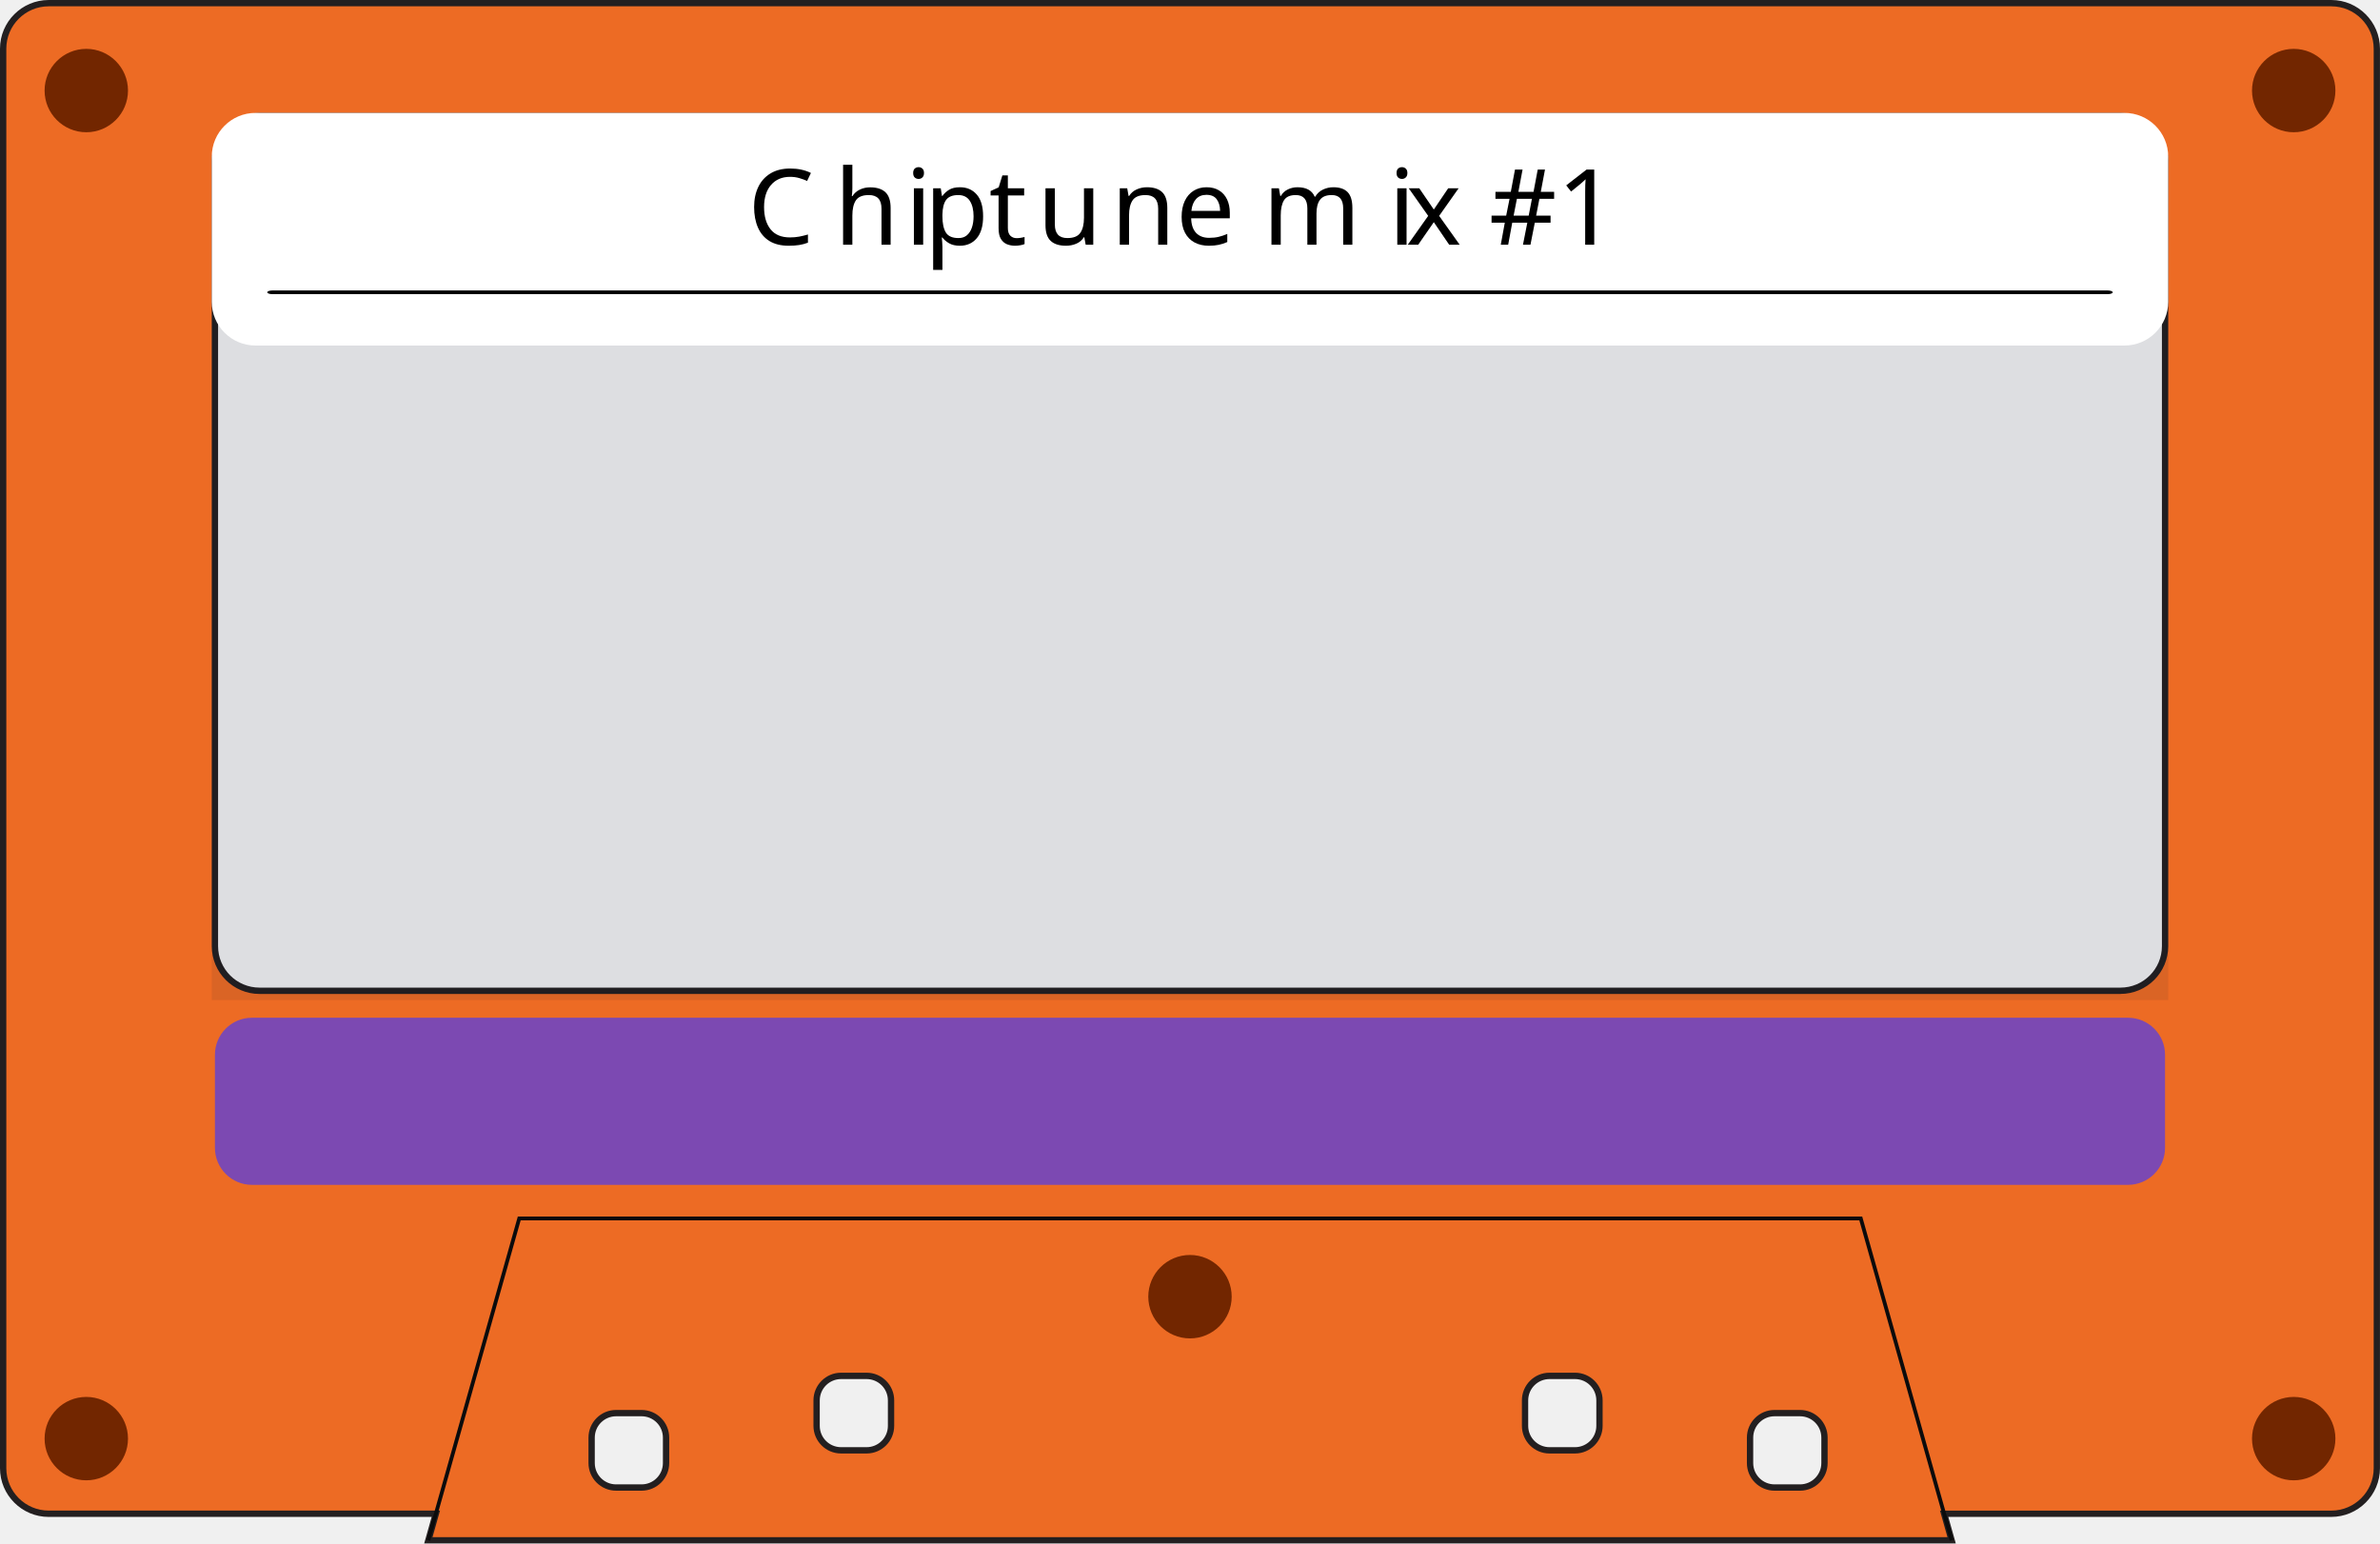
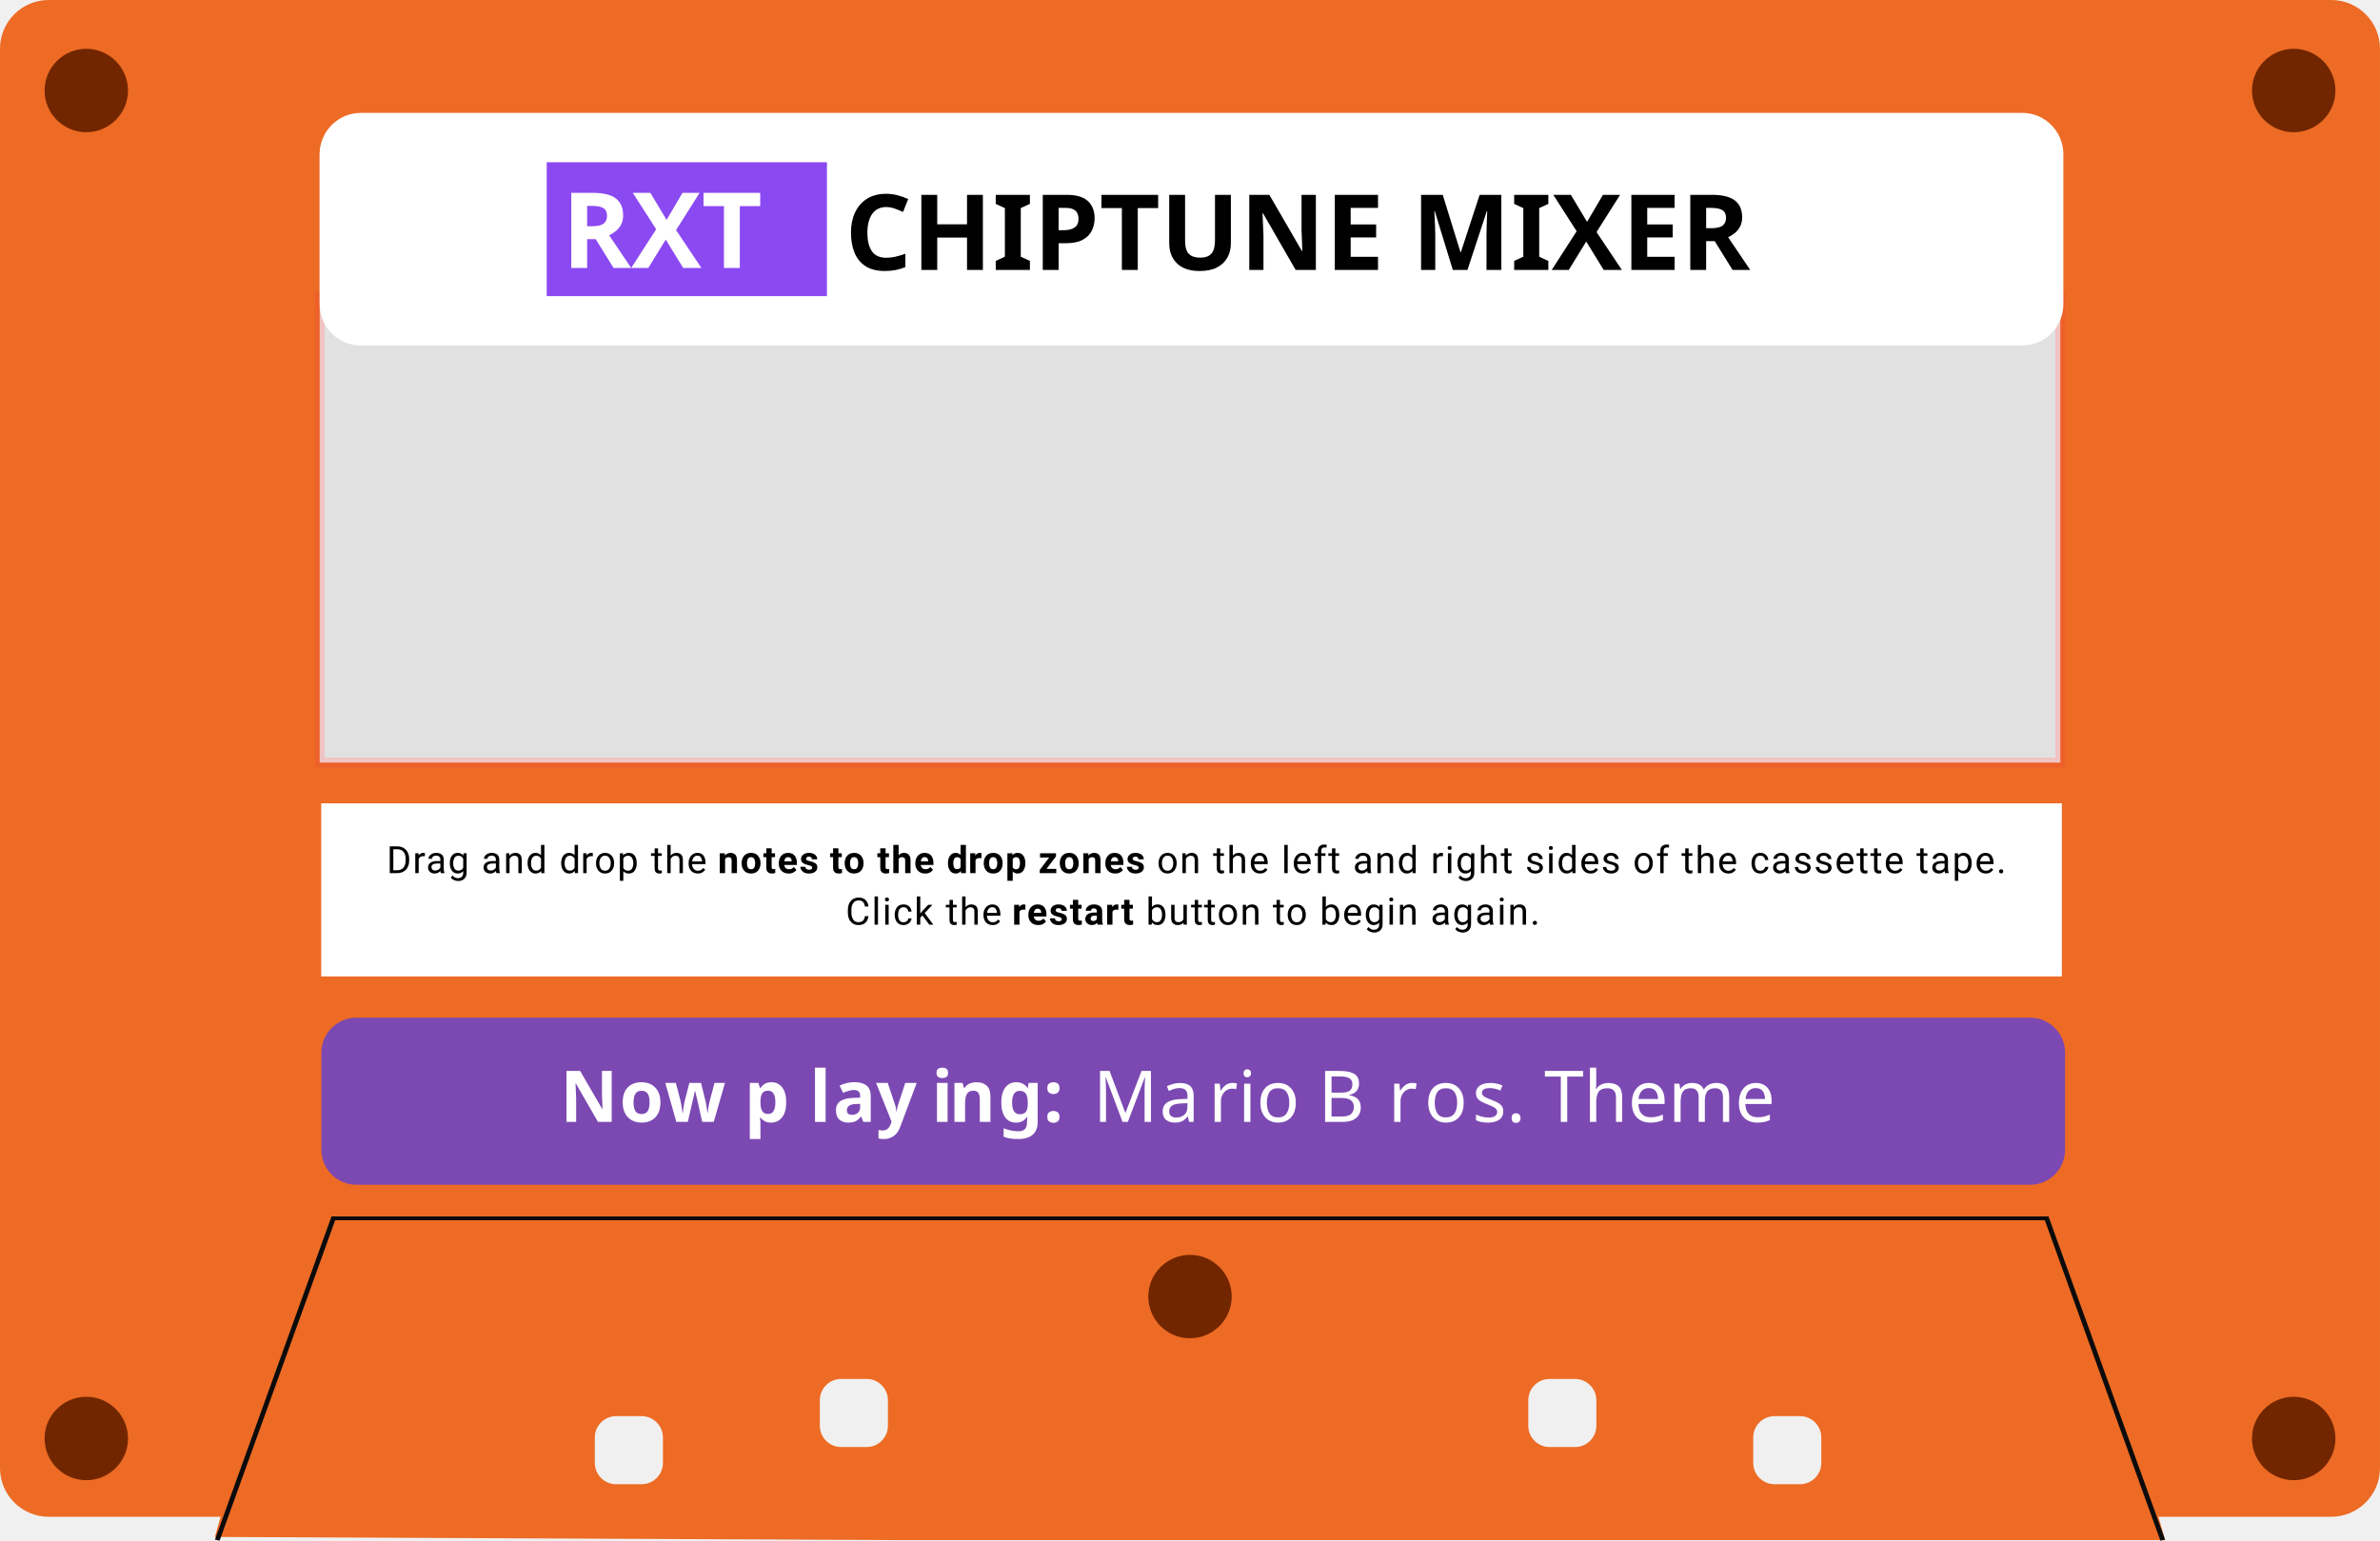
- <svg xmlns="http://www.w3.org/2000/svg" id="Layer_2" data-name="Layer 2" viewBox="0 0 814.45 528.22">
+ <svg xmlns="http://www.w3.org/2000/svg" id="Layer_2" data-name="Layer 2" viewBox="0 0 1200.38 777.19">
  <defs>
    <style>
-       .cls-1 {
+       .cls-1, .cls-2, .cls-3, .cls-4 {
        fill: #fff;
      }

-       .cls-2 {
+       .cls-5, .cls-6, .cls-7 {
+         font-family: Roboto-Regular, Roboto;
+       }
+ 
+       .cls-5, .cls-8 {
+         letter-spacing: .04em;
+       }
+ 
+       .cls-9 {
+         letter-spacing: 0em;
+       }
+ 
+       .cls-10 {
+         letter-spacing: .03em;
+       }
+ 
+       .cls-10, .cls-2, .cls-4, .cls-11, .cls-12, .cls-8, .cls-13, .cls-14, .cls-15 {
+         font-weight: 700;
+       }
+ 
+       .cls-10, .cls-11, .cls-12, .cls-8, .cls-13, .cls-14 {
+         font-family: Roboto-Bold, Roboto;
+       }
+ 
+       .cls-2, .cls-3 {
+         font-size: 36px;
+       }
+ 
+       .cls-2, .cls-4, .cls-15 {
+         font-family: Orbitron-Bold, Orbitron;
+       }
+ 
+       .cls-3 {
        font-family: Orbitron-Regular, Orbitron;
-         font-size: 36px;
-       }
- 
-       .cls-3 {
-         letter-spacing: -.04em;
-       }
- 
-       .cls-4 {
+       }
+ 
+       .cls-6 {
+         letter-spacing: .02em;
+       }
+ 
+       .cls-16 {
+         letter-spacing: 0em;
+       }
+ 
+       .cls-7 {
+         letter-spacing: .03em;
+       }
+ 
+       .cls-17 {
        letter-spacing: -.02em;
      }

-       .cls-5 {
-         letter-spacing: 0em;
-       }
- 
-       .cls-6 {
+       .cls-18 {
+         fill: #b2b2b2;
+         opacity: .25;
+         stroke: #ef4136;
+         stroke-miterlimit: 10;
+         stroke-width: 5px;
+       }
+ 
+       .cls-4, .cls-15 {
+         font-size: 53.06px;
+       }
+ 
+       .cls-19 {
        fill: #7c49b2;
      }

-       .cls-7 {
+       .cls-20 {
+         letter-spacing: 0em;
+       }
+ 
+       .cls-21 {
+         fill: #8b49f2;
+       }
+ 
+       .cls-22 {
+         font-size: 19px;
+       }
+ 
+       .cls-23 {
        fill: #722600;
      }

-       .cls-8 {
+       .cls-24 {
+         letter-spacing: 0em;
+       }
+ 
+       .cls-25 {
        fill: #ed6b24;
      }

-       .cls-9 {
-         fill: #000b30;
-         opacity: .08;
-       }
- 
-       .cls-10 {
+       .cls-11 {
+         letter-spacing: .06em;
+       }
+ 
+       .cls-12 {
+         letter-spacing: .02em;
+       }
+ 
+       .cls-13 {
+         letter-spacing: .02em;
+       }
+ 
+       .cls-26 {
        fill: #0b0b0c;
      }

-       .cls-11 {
-         fill: #231f20;
-       }
- 
-       .cls-12 {
-         letter-spacing: 0em;
+       .cls-14 {
+         letter-spacing: .03em;
+       }
+ 
+       .cls-27 {
+         letter-spacing: -.06em;
+       }
+ 
+       .cls-28 {
+         letter-spacing: .02em;
      }
    </style>
  </defs>
  <g id="Layer_1-2" data-name="Layer 1">
    <g>
      <g>
-         <path class="cls-8" d="m797.77,1.08H16.67C8.1,1.08,1.08,8.1,1.08,16.67v485.8c0,8.58,7.02,15.59,15.59,15.59h132.48l-2.56,9.07h521.27l-2.56-9.07h132.48c8.58,0,15.59-7.02,15.59-15.59V16.67c0-8.58-7.02-15.59-15.59-15.59ZM227.93,500.71c0,4.6-3.77,8.37-8.37,8.37h-8.73c-4.6,0-8.37-3.77-8.37-8.37v-8.73c0-4.6,3.77-8.37,8.37-8.37h8.73c4.6,0,8.37,3.77,8.37,8.37v8.73Zm76.99-12.74c0,4.61-3.77,8.37-8.37,8.37h-8.73c-4.61,0-8.37-3.77-8.37-8.37v-8.73c0-4.6,3.77-8.37,8.37-8.37h8.73c4.6,0,8.37,3.77,8.37,8.37v8.73Zm242.43,0c0,4.61-3.77,8.37-8.37,8.37h-8.73c-4.6,0-8.37-3.77-8.37-8.37v-8.73c0-4.6,3.77-8.37,8.37-8.37h8.73c4.6,0,8.37,3.77,8.37,8.37v8.73Zm76.99,12.74c0,4.6-3.77,8.37-8.37,8.37h-8.73c-4.6,0-8.37-3.77-8.37-8.37v-8.73c0-4.6,3.77-8.37,8.37-8.37h8.73c4.6,0,8.37,3.77,8.37,8.37v8.73Zm116.55-176.89c0,8.39-6.87,15.26-15.26,15.26H88.81c-8.39,0-15.26-6.87-15.26-15.26V54.98c0-8.39,6.87-15.26,15.26-15.26h636.83c8.39,0,15.26,6.87,15.26,15.26v268.85Z" />
-         <path class="cls-11" d="m669.29,528.22H145.16l2.56-9.07H16.67c-9.19,0-16.67-7.48-16.67-16.67V16.67C0,7.48,7.48,0,16.67,0h781.1c9.19,0,16.67,7.48,16.67,16.67v485.8c0,9.19-7.48,16.67-16.67,16.67h-131.05l2.56,9.07Zm-521.27-2.16h518.41l-2.56-9.07h133.91c8,0,14.51-6.51,14.51-14.51V16.67c0-8-6.51-14.51-14.51-14.51H16.67c-8,0-14.51,6.51-14.51,14.51v485.8c0,8,6.51,14.51,14.51,14.51h133.91l-2.56,9.07Zm467.96-15.89h-8.73c-5.21,0-9.45-4.24-9.45-9.45v-8.73c0-5.21,4.24-9.45,9.45-9.45h8.73c5.21,0,9.45,4.24,9.45,9.45v8.73c0,5.21-4.24,9.45-9.45,9.45Zm-8.73-25.47c-4.02,0-7.29,3.27-7.29,7.29v8.73c0,4.02,3.27,7.29,7.29,7.29h8.73c4.02,0,7.29-3.27,7.29-7.29v-8.73c0-4.02-3.27-7.29-7.29-7.29h-8.73Zm-387.69,25.47h-8.73c-5.21,0-9.45-4.24-9.45-9.45v-8.73c0-5.21,4.24-9.45,9.45-9.45h8.73c5.21,0,9.45,4.24,9.45,9.45v8.73c0,5.21-4.24,9.45-9.45,9.45Zm-8.73-25.47c-4.02,0-7.29,3.27-7.29,7.29v8.73c0,4.02,3.27,7.29,7.29,7.29h8.73c4.02,0,7.29-3.27,7.29-7.29v-8.73c0-4.02-3.27-7.29-7.29-7.29h-8.73Zm328.15,12.74h-8.73c-5.21,0-9.45-4.24-9.45-9.46v-8.73c0-5.21,4.24-9.46,9.45-9.46h8.73c5.21,0,9.45,4.24,9.45,9.46v8.73c0,5.21-4.24,9.46-9.45,9.46Zm-8.73-25.47c-4.02,0-7.29,3.27-7.29,7.29v8.73c0,4.02,3.27,7.29,7.29,7.29h8.73c4.02,0,7.29-3.27,7.29-7.29v-8.73c0-4.02-3.27-7.29-7.29-7.29h-8.73Zm-233.7,25.47h-8.73c-5.21,0-9.45-4.24-9.45-9.46v-8.73c0-5.21,4.24-9.46,9.45-9.46h8.73c5.21,0,9.45,4.24,9.45,9.46v8.73c0,5.21-4.24,9.46-9.45,9.46Zm-8.73-25.47c-4.02,0-7.29,3.27-7.29,7.29v8.73c0,4.02,3.27,7.29,7.29,7.29h8.73c4.02,0,7.29-3.27,7.29-7.29v-8.73c0-4.02-3.27-7.29-7.29-7.29h-8.73Zm437.81-131.8H88.81c-9.01,0-16.34-7.33-16.34-16.34V54.98c0-9.01,7.33-16.34,16.34-16.34h636.83c9.01,0,16.34,7.33,16.34,16.34v268.84c0,9.01-7.33,16.34-16.34,16.34ZM88.81,40.8c-7.82,0-14.18,6.36-14.18,14.18v268.84c0,7.82,6.36,14.18,14.18,14.18h636.83c7.82,0,14.18-6.36,14.18-14.18V54.98c0-7.82-6.36-14.18-14.18-14.18H88.81Z" />
-       </g>
-       <rect class="cls-9" x="72.47" y="101.55" width="669.51" height="240.71" />
-       <rect class="cls-6" x="73.55" y="348.31" width="667.34" height="57.19" rx="12.67" ry="12.67" />
-       <path class="cls-1" d="m87.42,38.64h639.6c8.25,0,14.95,6.7,14.95,14.95v49.71c0,8.25-6.7,14.95-14.95,14.95H87.42c-8.25,0-14.95-6.7-14.95-14.95v-49.71c0-8.25,6.7-14.95,14.95-14.95Z" />
+         <path class="cls-25" d="m1175.81,1.59H24.58C11.94,1.59,1.6,11.93,1.6,24.57v716c0,12.64,10.34,22.98,22.98,22.98l87.6-1.6-3.78,13.37,344.99,1.6h638.59l-3.78-13.37h87.61c12.64,0,22.98-10.34,22.98-22.98V24.57c0-12.64-10.34-22.98-22.98-22.98ZM335.94,737.98c0,6.79-5.55,12.34-12.34,12.34h-12.86c-6.79,0-12.34-5.55-12.34-12.34v-12.86c0-6.79,5.55-12.34,12.34-12.34h12.86c6.79,0,12.34,5.55,12.34,12.34v12.86Zm113.47-18.77c0,6.79-5.55,12.34-12.34,12.34h-12.86c-6.79,0-12.34-5.55-12.34-12.34v-12.86c0-6.79,5.55-12.34,12.34-12.34h12.86c6.79,0,12.34,5.55,12.34,12.34v12.86Zm357.31,0c0,6.79-5.55,12.34-12.34,12.34h-12.86c-6.79,0-12.34-5.55-12.34-12.34v-12.86c0-6.79,5.55-12.34,12.34-12.34h12.86c6.79,0,12.34,5.55,12.34,12.34v12.86Zm113.47,18.77c0,6.79-5.55,12.34-12.34,12.34h-12.86c-6.79,0-12.34-5.55-12.34-12.34v-12.86c0-6.79,5.55-12.34,12.34-12.34h12.86c6.79,0,12.34,5.55,12.34,12.34v12.86Zm171.77-369.91c0,9.14-10.12,16.62-22.49,16.62H130.89c-12.37,0-22.49-7.48-22.49-16.62V75.16c0-9.14,10.12-16.63,22.49-16.63h938.6c12.37,0,22.49,7.48,22.49,16.63v292.91Z" />
+         <path class="cls-25" d="m994.72,769.4H206.55l11.17-4.25H24.57c-13.55,0-24.57-11.02-24.57-24.57V24.57C0,11.02,11.02,0,24.57,0h1151.23c13.55,0,24.57,11.02,24.57,24.57v716c0,13.55-11.02,24.57-24.57,24.57h-193.15l12.06,4.25Zm-776.57,5.93h764.07l-3.78-13.37h197.36c11.79,0,21.38-9.59,21.38-21.38V24.57c0-11.79-9.59-21.38-21.38-21.38H24.57C12.78,3.19,3.19,12.78,3.19,24.57v716c0,11.79,9.59,21.38,21.39,21.38h197.36l-3.78,13.37Zm689.71-23.41h-12.86c-7.68,0-13.93-6.25-13.93-13.93v-12.86c0-7.68,6.25-13.93,13.93-13.93h12.86c7.68,0,13.93,6.25,13.93,13.93v12.86c0,7.68-6.25,13.93-13.93,13.93Zm-12.86-37.54c-5.92,0-10.74,4.82-10.74,10.74v12.86c0,5.92,4.82,10.74,10.74,10.74h12.86c5.92,0,10.74-4.82,10.74-10.74v-12.86c0-5.92-4.82-10.74-10.74-10.74h-12.86Zm-571.39,37.54h-12.86c-7.68,0-13.93-6.25-13.93-13.93v-12.86c0-7.68,6.25-13.93,13.93-13.93h12.86c7.68,0,13.93,6.25,13.93,13.93v12.86c0,7.68-6.25,13.93-13.93,13.93Zm-12.86-37.54c-5.92,0-10.75,4.82-10.75,10.74v12.86c0,5.92,4.82,10.74,10.75,10.74h12.86c5.92,0,10.75-4.82,10.75-10.74v-12.86c0-5.92-4.82-10.74-10.75-10.74h-12.86Zm483.65,18.77h-12.86c-7.68,0-13.93-6.25-13.93-13.94v-12.86c0-7.68,6.25-13.94,13.93-13.94h12.86c7.68,0,13.93,6.25,13.93,13.94v12.86c0,7.68-6.25,13.94-13.93,13.94Zm-12.86-37.54c-5.92,0-10.74,4.82-10.74,10.75v12.86c0,5.92,4.82,10.75,10.74,10.75h12.86c5.92,0,10.74-4.82,10.74-10.75v-12.86c0-5.92-4.82-10.75-10.74-10.75h-12.86Zm-344.45,37.54h-12.86c-7.68,0-13.93-6.25-13.93-13.94v-12.86c0-7.68,6.25-13.94,13.93-13.94h12.86c7.68,0,13.93,6.25,13.93,13.94v12.86c0,7.68-6.25,13.94-13.93,13.94Zm-12.86-37.54c-5.92,0-10.74,4.82-10.74,10.75v12.86c0,5.92,4.82,10.75,10.74,10.75h12.86c5.92,0,10.74-4.82,10.74-10.75v-12.86c0-5.92-4.82-10.75-10.74-10.75h-12.86Zm645.27-264.75H130.89c-13.28,0-24.08-9.09-24.08-20.26V77.21c0-11.17,10.8-20.26,24.08-20.26h938.6c13.28,0,24.08,9.09,24.08,20.26v333.38c0,11.17-10.8,20.26-24.08,20.26ZM179.94,60.13c-10.32,0-18.71,7.93-18.71,17.68v335.35c0,9.75,8.39,17.68,18.71,17.68h840.5c10.32,0,18.71-7.93,18.71-17.68V77.82c0-9.75-8.39-17.68-18.71-17.68H179.94Z" />
+       </g>
+       <rect class="cls-18" x="161.23" y="149.66" width="877.92" height="235.04" />
+       <rect class="cls-19" x="162.1" y="513.37" width="879.45" height="84.29" rx="17.66" ry="17.66" />
+       <rect class="cls-1" x="161.23" y="56.94" width="879.45" height="117.35" rx="20.8" ry="20.8" />
      <g>
        <g>
          <g>
-             <path class="cls-7" d="m42.72,30.98c0,7.29-5.91,13.19-13.19,13.19s-13.19-5.91-13.19-13.19,5.91-13.19,13.19-13.19,13.19,5.91,13.19,13.19Z" />
-             <path class="cls-7" d="m29.53,45.26c-7.87,0-14.27-6.4-14.27-14.27s6.4-14.27,14.27-14.27,14.27,6.4,14.27,14.27-6.4,14.27-14.27,14.27Zm0-26.38c-6.68,0-12.11,5.43-12.11,12.11s5.43,12.11,12.11,12.11,12.11-5.43,12.11-12.11-5.43-12.11-12.11-12.11Z" />
-           </g>
-           <g>
-             <path class="cls-7" d="m42.72,492.35c0,7.29-5.91,13.19-13.19,13.19s-13.19-5.91-13.19-13.19,5.91-13.19,13.19-13.19,13.19,5.91,13.19,13.19Z" />
-             <path class="cls-7" d="m29.53,506.62c-7.87,0-14.27-6.4-14.27-14.27s6.4-14.27,14.27-14.27,14.27,6.4,14.27,14.27-6.4,14.27-14.27,14.27Zm0-26.38c-6.68,0-12.11,5.43-12.11,12.11s5.43,12.11,12.11,12.11,12.11-5.43,12.11-12.11-5.43-12.11-12.11-12.11Z" />
-           </g>
-           <g>
-             <path class="cls-7" d="m798.11,30.98c0,7.29-5.91,13.19-13.19,13.19s-13.19-5.91-13.19-13.19,5.91-13.19,13.19-13.19,13.19,5.91,13.19,13.19Z" />
-             <path class="cls-7" d="m784.92,45.26c-7.87,0-14.27-6.4-14.27-14.27s6.4-14.27,14.27-14.27,14.27,6.4,14.27,14.27-6.4,14.27-14.27,14.27Zm0-26.38c-6.68,0-12.11,5.43-12.11,12.11s5.43,12.11,12.11,12.11,12.11-5.43,12.11-12.11-5.43-12.11-12.11-12.11Z" />
-           </g>
-           <g>
-             <path class="cls-7" d="m798.11,492.35c0,7.29-5.91,13.19-13.19,13.19s-13.19-5.91-13.19-13.19,5.91-13.19,13.19-13.19,13.19,5.91,13.19,13.19Z" />
-             <path class="cls-7" d="m784.92,506.62c-7.87,0-14.27-6.4-14.27-14.27s6.4-14.27,14.27-14.27,14.27,6.4,14.27,14.27-6.4,14.27-14.27,14.27Zm0-26.38c-6.68,0-12.11,5.43-12.11,12.11s5.43,12.11,12.11,12.11,12.11-5.43,12.11-12.11-5.43-12.11-12.11-12.11Z" />
+             <path class="cls-23" d="m62.96,45.67c0,10.74-8.71,19.44-19.44,19.44s-19.44-8.71-19.44-19.44,8.71-19.44,19.44-19.44,19.44,8.71,19.44,19.44Z" />
+             <path class="cls-23" d="m43.52,66.7c-11.6,0-21.04-9.44-21.04-21.04s9.44-21.04,21.04-21.04,21.04,9.44,21.04,21.04-9.44,21.04-21.04,21.04Zm0-38.89c-9.84,0-17.85,8.01-17.85,17.85s8.01,17.85,17.85,17.85,17.85-8.01,17.85-17.85-8.01-17.85-17.85-17.85Z" />
+           </g>
+           <g>
+             <path class="cls-23" d="m62.96,725.65c0,10.74-8.71,19.44-19.44,19.44s-19.44-8.71-19.44-19.44,8.71-19.44,19.44-19.44,19.44,8.71,19.44,19.44Z" />
+             <path class="cls-23" d="m43.52,746.69c-11.6,0-21.04-9.44-21.04-21.04s9.44-21.04,21.04-21.04,21.04,9.44,21.04,21.04-9.44,21.04-21.04,21.04Zm0-38.89c-9.84,0-17.85,8-17.85,17.85s8.01,17.85,17.85,17.85,17.85-8,17.85-17.85-8.01-17.85-17.85-17.85Z" />
+           </g>
+           <g>
+             <path class="cls-23" d="m1176.31,45.67c0,10.74-8.71,19.44-19.44,19.44s-19.44-8.71-19.44-19.44,8.7-19.44,19.44-19.44,19.44,8.71,19.44,19.44Z" />
+             <path class="cls-23" d="m1156.86,66.7c-11.6,0-21.04-9.44-21.04-21.04s9.44-21.04,21.04-21.04,21.04,9.44,21.04,21.04-9.44,21.04-21.04,21.04Zm0-38.89c-9.84,0-17.85,8.01-17.85,17.85s8.01,17.85,17.85,17.85,17.85-8.01,17.85-17.85-8.01-17.85-17.85-17.85Z" />
+           </g>
+           <g>
+             <path class="cls-23" d="m1176.31,725.65c0,10.74-8.71,19.44-19.44,19.44s-19.44-8.71-19.44-19.44,8.7-19.44,19.44-19.44,19.44,8.71,19.44,19.44Z" />
+             <path class="cls-23" d="m1156.86,746.69c-11.6,0-21.04-9.44-21.04-21.04s9.44-21.04,21.04-21.04,21.04,9.44,21.04,21.04-9.44,21.04-21.04,21.04Zm0-38.89c-9.84,0-17.85,8-17.85,17.85s8.01,17.85,17.85,17.85,17.85-8,17.85-17.85-8.01-17.85-17.85-17.85Z" />
          </g>
        </g>
        <g>
-           <path class="cls-7" d="m420.42,443.77c0,7.29-5.91,13.19-13.19,13.19s-13.19-5.91-13.19-13.19,5.91-13.19,13.19-13.19,13.19,5.91,13.19,13.19Z" />
-           <path class="cls-7" d="m407.22,458.05c-7.87,0-14.27-6.4-14.27-14.28s6.4-14.27,14.27-14.27,14.27,6.4,14.27,14.27-6.4,14.28-14.27,14.28Zm0-26.39c-6.68,0-12.11,5.43-12.11,12.11s5.43,12.11,12.11,12.11,12.11-5.43,12.11-12.11-5.43-12.11-12.11-12.11Z" />
+           <path class="cls-23" d="m619.64,654.06c0,10.74-8.71,19.44-19.44,19.44s-19.44-8.71-19.44-19.44,8.71-19.44,19.44-19.44,19.44,8.71,19.44,19.44Z" />
+           <path class="cls-23" d="m600.19,675.1c-11.6,0-21.04-9.44-21.04-21.04s9.44-21.04,21.04-21.04,21.04,9.44,21.04,21.04-9.44,21.04-21.04,21.04Zm0-38.89c-9.84,0-17.85,8.01-17.85,17.85s8.01,17.85,17.85,17.85,17.85-8.01,17.85-17.85-8.01-17.85-17.85-17.85Z" />
        </g>
      </g>
-       <polygon class="cls-10" points="667.23 527.31 636.27 417.64 178.18 417.64 147.21 527.31 145.96 526.96 177.2 416.34 637.25 416.34 637.39 416.81 668.49 526.96 667.23 527.31" />
-       <path d="m721.24,100.67H93.21c-.97,0-1.75-.28-1.75-.63s.79-.63,1.75-.63h628.03c.97,0,1.75.28,1.75.63s-.79.63-1.75.63Z" />
-       <text class="cls-2" transform="translate(255.86 83.74)">
-         <tspan x="0" y="0">C</tspan>
-         <tspan class="cls-12" x="29.59" y="0">h</tspan>
-         <tspan class="cls-4" x="53.82" y="0">i</tspan>
-         <tspan x="60.41" y="0">pt</tspan>
-         <tspan class="cls-12" x="99.07" y="0">u</tspan>
-         <tspan x="124.27" y="0">ne m</tspan>
-         <tspan class="cls-3" x="219.24" y="0">i</tspan>
-         <tspan class="cls-5" x="225.25" y="0">x #1</tspan>
+       <polygon class="cls-26" points="1089.62 777.19 1031.33 615.55 169.05 615.55 110.76 777.19 108.41 776.67 167.2 613.63 1033.19 613.63 1033.44 614.33 1091.98 776.67 1089.62 777.19" />
+       <g>
+         <text class="cls-15" transform="translate(426.12 136.18)">
+           <tspan x="0" y="0">CHIPTUNE MIXER</tspan>
+         </text>
+         <rect class="cls-21" x="275.75" y="81.85" width="141.32" height="67.53" />
+         <text class="cls-4" transform="translate(283.35 135.18)">
+           <tspan x="0" y="0">RXT</tspan>
+         </text>
+       </g>
+       <g>
+         <text class="cls-2" transform="translate(282.49 565.95)">
+           <tspan x="0" y="0">N</tspan>
+           <tspan class="cls-27" x="29.95" y="0">o</tspan>
+           <tspan x="52.7" y="0">w p</tspan>
+           <tspan class="cls-9" x="125.75" y="0">l</tspan>
+           <tspan x="137.63" y="0">ay</tspan>
+           <tspan class="cls-28" x="187.27" y="0">i</tspan>
+           <tspan class="cls-20" x="196.09" y="0">n</tspan>
+           <tspan x="220.89" y="0">g:</tspan>
+         </text>
+         <text class="cls-3" transform="translate(551.34 565.95)">
+           <tspan x="0" y="0">M</tspan>
+           <tspan class="cls-16" x="33.41" y="0">a</tspan>
+           <tspan class="cls-24" x="58.21" y="0">rio B</tspan>
+           <tspan class="cls-16" x="148.79" y="0">r</tspan>
+           <tspan class="cls-17" x="167.04" y="0">o</tspan>
+           <tspan x="191.23" y="0">s. Theme</tspan>
+         </text>
+       </g>
+       <rect class="cls-1" x="162" y="405.25" width="877.92" height="87.32" />
+       <text class="cls-22" transform="translate(195.02 440.46)">
+         <tspan class="cls-5" x="0" y="0">D</tspan>
+         <tspan class="cls-6" x="13.12" y="0">r</tspan>
+         <tspan class="cls-5" x="19.85" y="0">ag and d</tspan>
+         <tspan class="cls-7" x="97.82" y="0">r</tspan>
+         <tspan class="cls-5" x="104.73" y="0">op the </tspan>
+         <tspan class="cls-8" x="167.02" y="0">notes </tspan>
+         <tspan class="cls-13" x="223.59" y="0">t</tspan>
+         <tspan class="cls-8" x="230.39" y="0">o the d</tspan>
+         <tspan class="cls-12" x="293.28" y="0">r</tspan>
+         <tspan class="cls-8" x="300.54" y="0">op </tspan>
+         <tspan class="cls-14" x="328.71" y="0">z</tspan>
+         <tspan class="cls-8" x="338.89" y="0">ones</tspan>
+         <tspan class="cls-5" x="382.98" y="0" xml:space="preserve"> on the left and right sides of the cassette tape. </tspan>
+         <tspan class="cls-5" x="231.5" y="26">Click the </tspan>
+         <tspan class="cls-8" x="315.45" y="26">resta</tspan>
+         <tspan class="cls-11" x="362.35" y="26">r</tspan>
+         <tspan class="cls-10" x="370.41" y="26">t</tspan>
+         <tspan class="cls-5" x="377.5" y="26" xml:space="preserve"> but</tspan>
+         <tspan class="cls-7" x="412.2" y="26">t</tspan>
+         <tspan class="cls-5" x="418.89" y="26">on </tspan>
+         <tspan class="cls-7" x="446.91" y="26">t</tspan>
+         <tspan class="cls-5" x="453.59" y="26">o begin again.</tspan>
      </text>
    </g>
  </g>
</svg>
